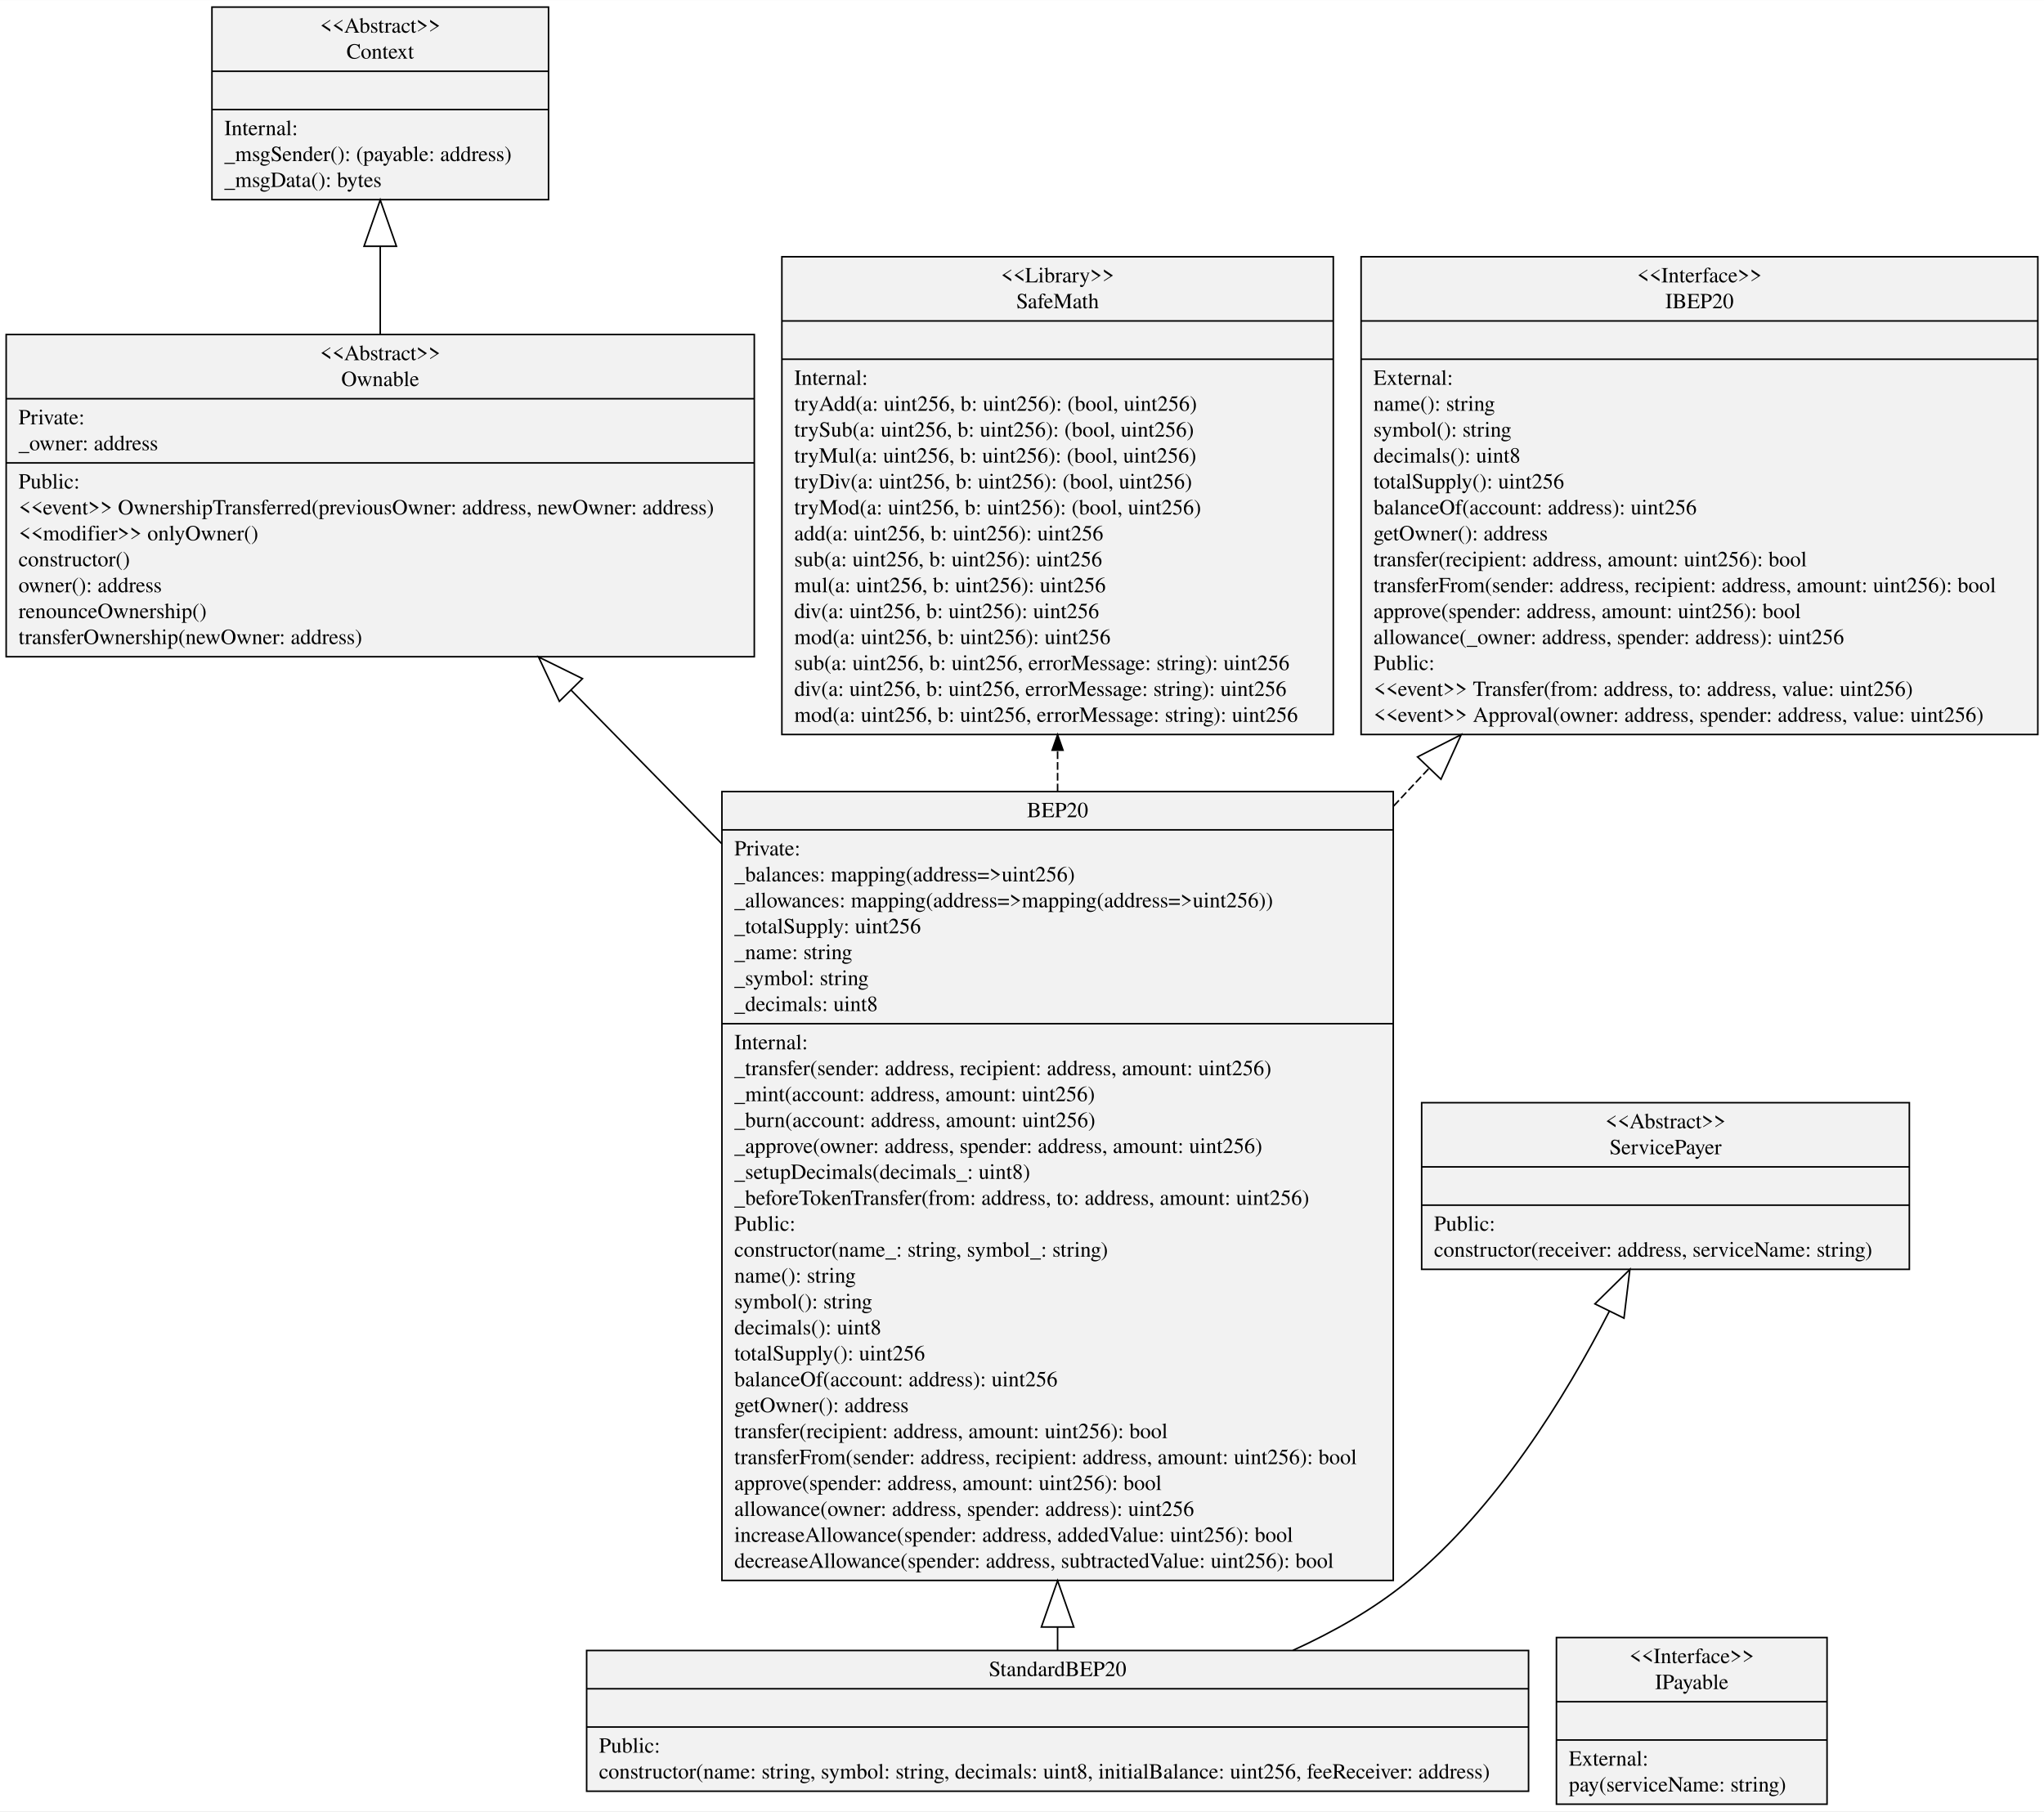
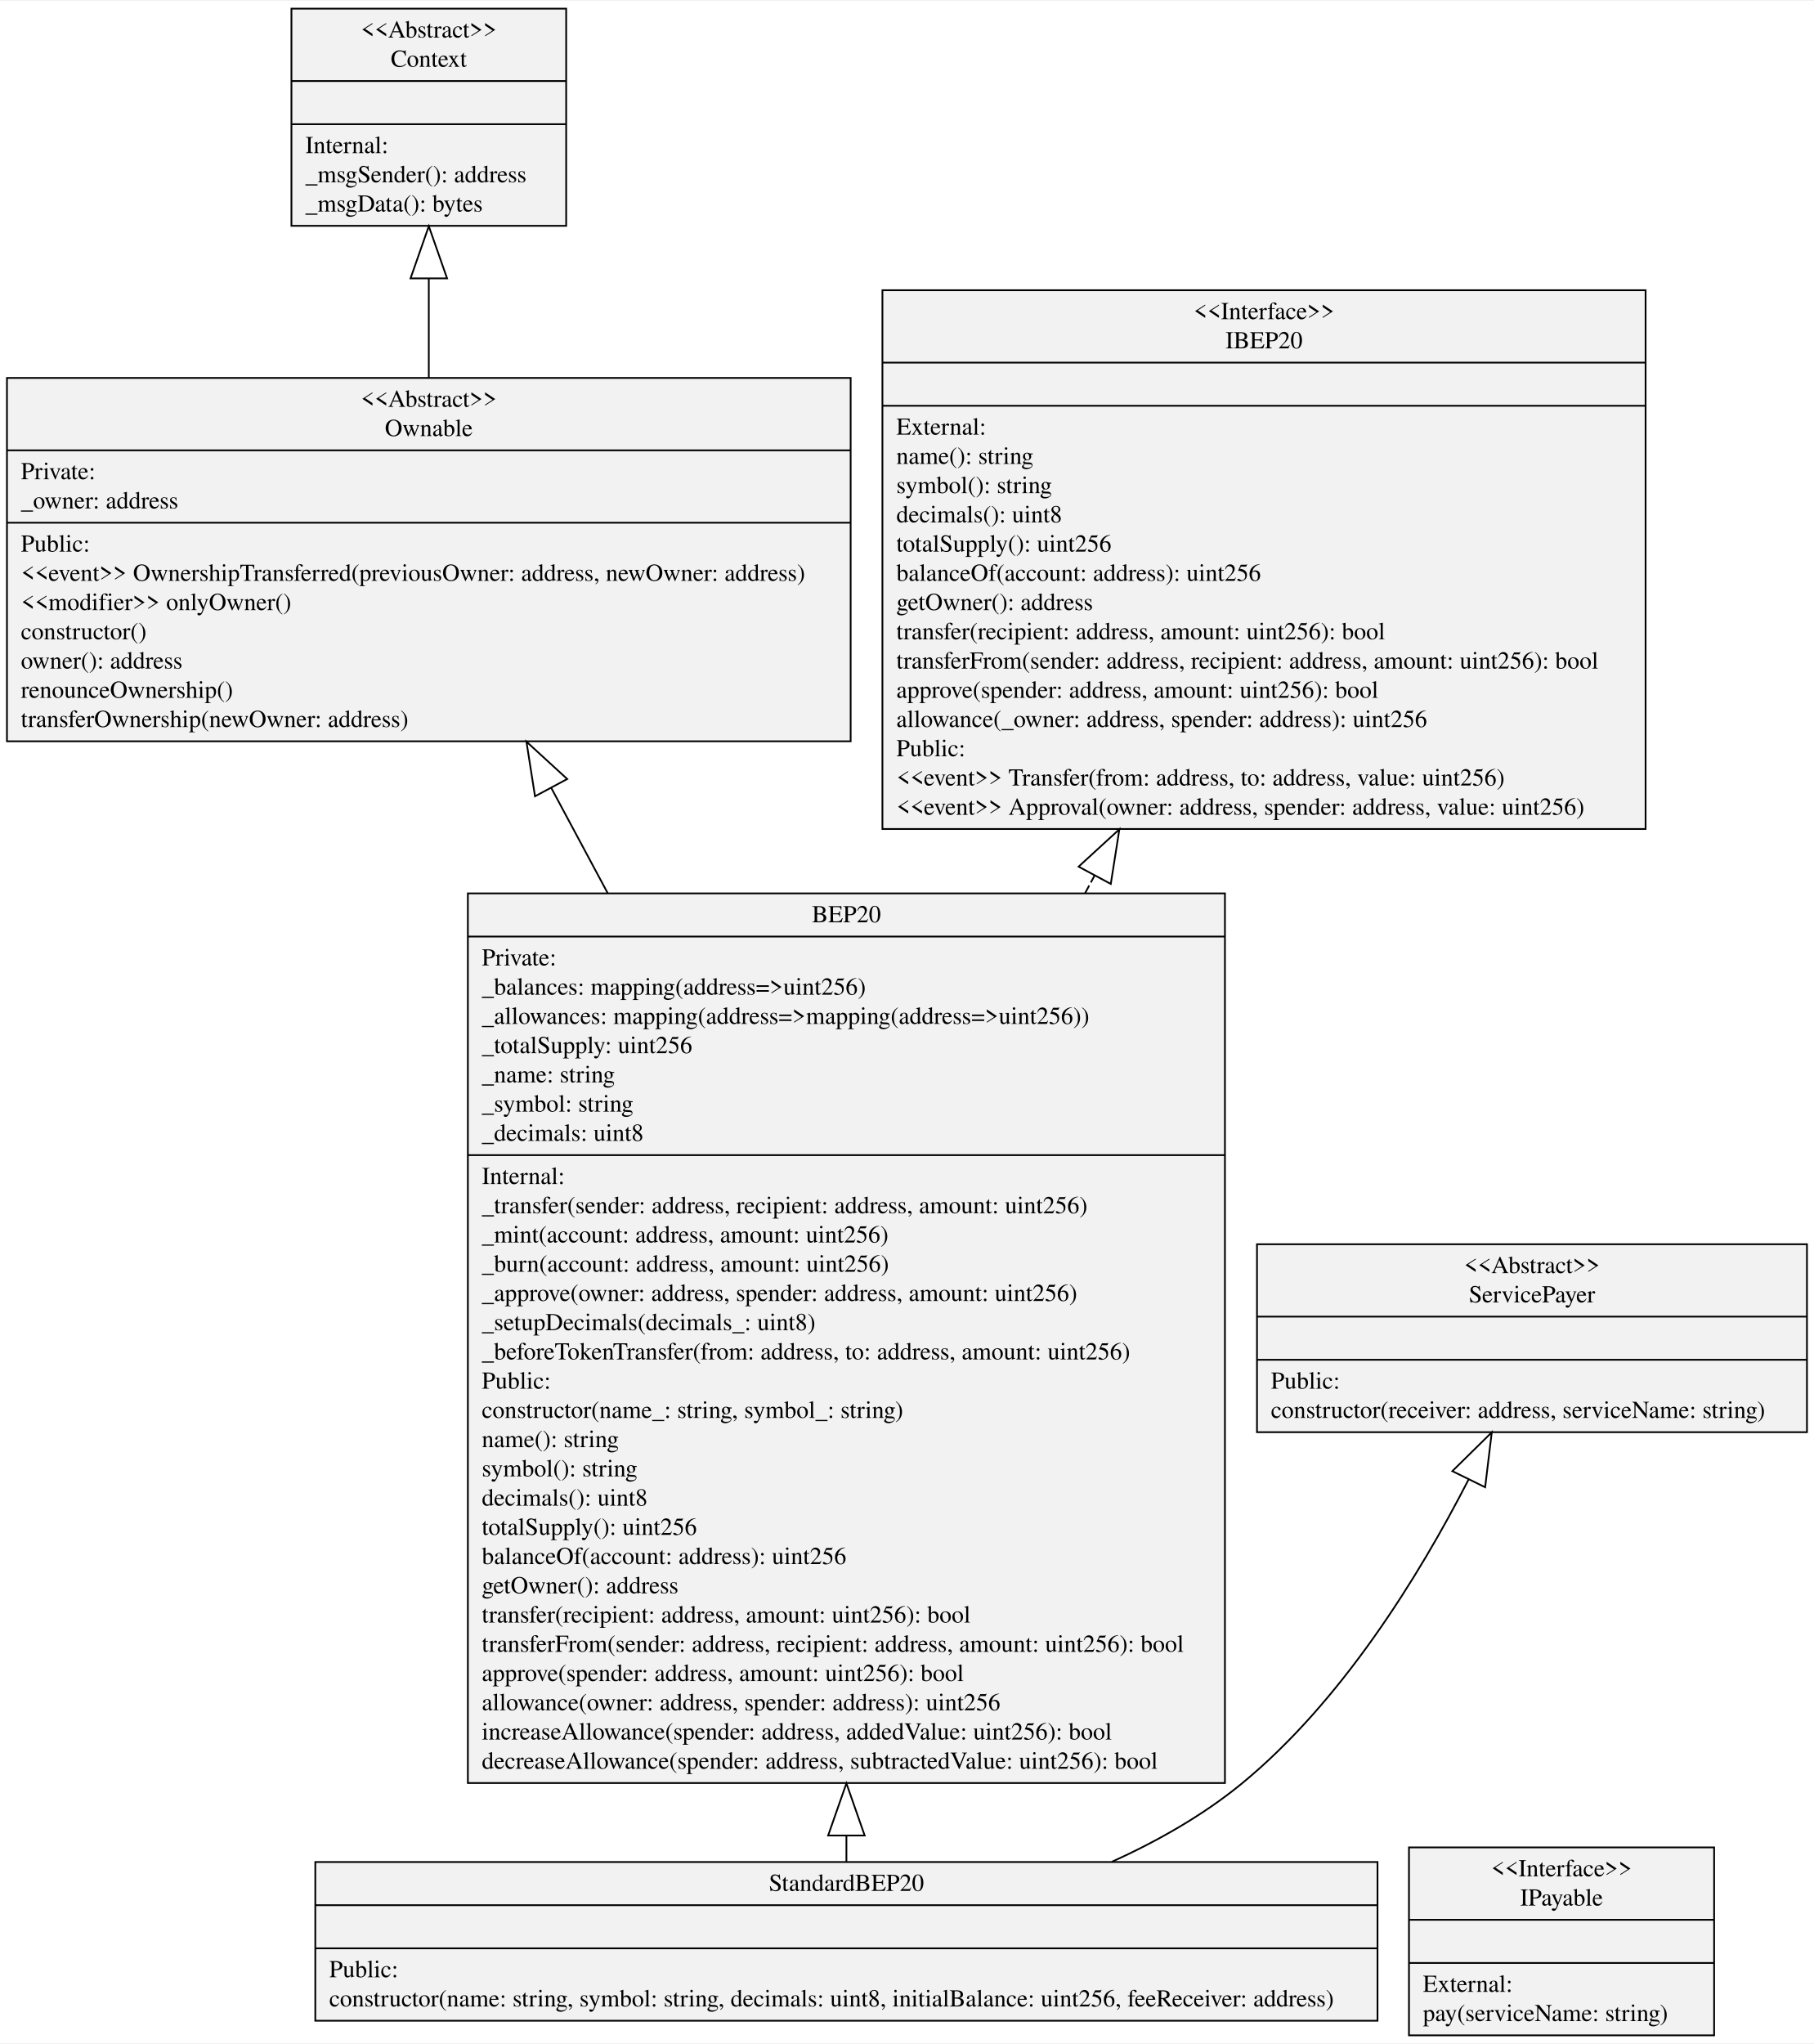
- <svg xmlns="http://www.w3.org/2000/svg" width="1325pt" height="1174pt" viewBox="0.00 0.00 1324.74 1173.60">
+ <svg xmlns="http://www.w3.org/2000/svg" width="1042pt" height="1174pt" viewBox="0.00 0.00 1042.48 1173.60">
  <g id="graph0" class="graph" transform="scale(1 1) rotate(0) translate(4 1169.6)">
-     <polygon fill="#ffffff" stroke="transparent" points="-4,4 -4,-1169.6 1320.737,-1169.6 1320.737,4 -4,4" />
+     <polygon fill="#ffffff" stroke="transparent" points="-4,4 -4,-1169.6 1038.477,-1169.6 1038.477,4 -4,4" />
    <g id="node1" class="node">
-       <polygon fill="#f2f2f2" stroke="#000000" points="133.365,-1040.3 133.365,-1165.1 351.509,-1165.1 351.509,-1040.3 133.365,-1040.3" />
+       <polygon fill="#f2f2f2" stroke="#000000" points="163.488,-1040.3 163.488,-1165.1 321.386,-1165.1 321.386,-1040.3 163.488,-1040.3" />
      <text text-anchor="middle" x="242.437" y="-1148.5" font-family="Times,serif" font-size="14.00" fill="#000000">&lt;&lt;Abstract&gt;&gt;</text>
      <text text-anchor="middle" x="242.437" y="-1131.7" font-family="Times,serif" font-size="14.00" fill="#000000">Context</text>
-       <polyline fill="none" stroke="#000000" points="133.365,-1123.5 351.509,-1123.5 " />
+       <polyline fill="none" stroke="#000000" points="163.488,-1123.5 321.386,-1123.5 " />
      <text text-anchor="middle" x="242.437" y="-1106.9" font-family="Times,serif" font-size="14.00" fill="#000000"> </text>
-       <polyline fill="none" stroke="#000000" points="133.365,-1098.7 351.509,-1098.7 " />
-       <text text-anchor="start" x="141.365" y="-1082.1" font-family="Times,serif" font-size="14.00" fill="#000000">Internal:</text>
-       <text text-anchor="start" x="141.365" y="-1065.3" font-family="Times,serif" font-size="14.00" fill="#000000">    _msgSender(): (payable: address)</text>
-       <text text-anchor="start" x="141.365" y="-1048.5" font-family="Times,serif" font-size="14.00" fill="#000000">    _msgData(): bytes</text>
+       <polyline fill="none" stroke="#000000" points="163.488,-1098.7 321.386,-1098.7 " />
+       <text text-anchor="start" x="171.488" y="-1082.1" font-family="Times,serif" font-size="14.00" fill="#000000">Internal:</text>
+       <text text-anchor="start" x="171.488" y="-1065.3" font-family="Times,serif" font-size="14.00" fill="#000000">    _msgSender(): address</text>
+       <text text-anchor="start" x="171.488" y="-1048.5" font-family="Times,serif" font-size="14.00" fill="#000000">    _msgData(): bytes</text>
    </g>
    <g id="node2" class="node">
      <polygon fill="#f2f2f2" stroke="#000000" points="0,-744.1 0,-952.9 484.874,-952.9 484.874,-744.1 0,-744.1" />
      <text text-anchor="middle" x="242.437" y="-936.3" font-family="Times,serif" font-size="14.00" fill="#000000">&lt;&lt;Abstract&gt;&gt;</text>
      <text text-anchor="middle" x="242.437" y="-919.5" font-family="Times,serif" font-size="14.00" fill="#000000">Ownable</text>
      <polyline fill="none" stroke="#000000" points="0,-911.3 484.874,-911.3 " />
      <text text-anchor="start" x="8" y="-894.7" font-family="Times,serif" font-size="14.00" fill="#000000">Private:</text>
      <text text-anchor="start" x="8" y="-877.9" font-family="Times,serif" font-size="14.00" fill="#000000">   _owner: address</text>
      <polyline fill="none" stroke="#000000" points="0,-869.7 484.874,-869.7 " />
      <text text-anchor="start" x="8" y="-853.1" font-family="Times,serif" font-size="14.00" fill="#000000">Public:</text>
      <text text-anchor="start" x="8" y="-836.3" font-family="Times,serif" font-size="14.00" fill="#000000">    &lt;&lt;event&gt;&gt; OwnershipTransferred(previousOwner: address, newOwner: address)</text>
      <text text-anchor="start" x="8" y="-819.5" font-family="Times,serif" font-size="14.00" fill="#000000">    &lt;&lt;modifier&gt;&gt; onlyOwner()</text>
      <text text-anchor="start" x="8" y="-802.7" font-family="Times,serif" font-size="14.00" fill="#000000">    constructor()</text>
      <text text-anchor="start" x="8" y="-785.9" font-family="Times,serif" font-size="14.00" fill="#000000">    owner(): address</text>
      <text text-anchor="start" x="8" y="-769.1" font-family="Times,serif" font-size="14.00" fill="#000000">    renounceOwnership()</text>
      <text text-anchor="start" x="8" y="-752.3" font-family="Times,serif" font-size="14.00" fill="#000000">    transferOwnership(newOwner: address)</text>
    </g>
    <g id="edge1" class="edge">
      <path fill="none" stroke="#000000" d="M242.437,-952.993C242.437,-971.827 242.437,-991.344 242.437,-1009.819" />
      <polygon fill="none" stroke="#000000" points="231.937,-1010.104 242.437,-1040.103 252.937,-1010.104 231.937,-1010.104" />
    </g>
    <g id="node3" class="node">
-       <polygon fill="#f2f2f2" stroke="#000000" points="502.741,-693.7 502.741,-1003.3 860.133,-1003.3 860.133,-693.7 502.741,-693.7" />
-       <text text-anchor="middle" x="681.437" y="-986.7" font-family="Times,serif" font-size="14.00" fill="#000000">&lt;&lt;Library&gt;&gt;</text>
-       <text text-anchor="middle" x="681.437" y="-969.9" font-family="Times,serif" font-size="14.00" fill="#000000">SafeMath</text>
-       <polyline fill="none" stroke="#000000" points="502.741,-961.7 860.133,-961.7 " />
-       <text text-anchor="middle" x="681.437" y="-945.1" font-family="Times,serif" font-size="14.00" fill="#000000"> </text>
-       <polyline fill="none" stroke="#000000" points="502.741,-936.9 860.133,-936.9 " />
-       <text text-anchor="start" x="510.741" y="-920.3" font-family="Times,serif" font-size="14.00" fill="#000000">Internal:</text>
-       <text text-anchor="start" x="510.741" y="-903.5" font-family="Times,serif" font-size="14.00" fill="#000000">    tryAdd(a: uint256, b: uint256): (bool, uint256)</text>
-       <text text-anchor="start" x="510.741" y="-886.7" font-family="Times,serif" font-size="14.00" fill="#000000">    trySub(a: uint256, b: uint256): (bool, uint256)</text>
-       <text text-anchor="start" x="510.741" y="-869.9" font-family="Times,serif" font-size="14.00" fill="#000000">    tryMul(a: uint256, b: uint256): (bool, uint256)</text>
-       <text text-anchor="start" x="510.741" y="-853.1" font-family="Times,serif" font-size="14.00" fill="#000000">    tryDiv(a: uint256, b: uint256): (bool, uint256)</text>
-       <text text-anchor="start" x="510.741" y="-836.3" font-family="Times,serif" font-size="14.00" fill="#000000">    tryMod(a: uint256, b: uint256): (bool, uint256)</text>
-       <text text-anchor="start" x="510.741" y="-819.5" font-family="Times,serif" font-size="14.00" fill="#000000">    add(a: uint256, b: uint256): uint256</text>
-       <text text-anchor="start" x="510.741" y="-802.7" font-family="Times,serif" font-size="14.00" fill="#000000">    sub(a: uint256, b: uint256): uint256</text>
-       <text text-anchor="start" x="510.741" y="-785.9" font-family="Times,serif" font-size="14.00" fill="#000000">    mul(a: uint256, b: uint256): uint256</text>
-       <text text-anchor="start" x="510.741" y="-769.1" font-family="Times,serif" font-size="14.00" fill="#000000">    div(a: uint256, b: uint256): uint256</text>
-       <text text-anchor="start" x="510.741" y="-752.3" font-family="Times,serif" font-size="14.00" fill="#000000">    mod(a: uint256, b: uint256): uint256</text>
-       <text text-anchor="start" x="510.741" y="-735.5" font-family="Times,serif" font-size="14.00" fill="#000000">    sub(a: uint256, b: uint256, errorMessage: string): uint256</text>
-       <text text-anchor="start" x="510.741" y="-718.7" font-family="Times,serif" font-size="14.00" fill="#000000">    div(a: uint256, b: uint256, errorMessage: string): uint256</text>
-       <text text-anchor="start" x="510.741" y="-701.9" font-family="Times,serif" font-size="14.00" fill="#000000">    mod(a: uint256, b: uint256, errorMessage: string): uint256</text>
+       <polygon fill="#f2f2f2" stroke="#000000" points="503.137,-693.7 503.137,-1003.3 941.737,-1003.3 941.737,-693.7 503.137,-693.7" />
+       <text text-anchor="middle" x="722.437" y="-986.7" font-family="Times,serif" font-size="14.00" fill="#000000">&lt;&lt;Interface&gt;&gt;</text>
+       <text text-anchor="middle" x="722.437" y="-969.9" font-family="Times,serif" font-size="14.00" fill="#000000">IBEP20</text>
+       <polyline fill="none" stroke="#000000" points="503.137,-961.7 941.737,-961.7 " />
+       <text text-anchor="middle" x="722.437" y="-945.1" font-family="Times,serif" font-size="14.00" fill="#000000"> </text>
+       <polyline fill="none" stroke="#000000" points="503.137,-936.9 941.737,-936.9 " />
+       <text text-anchor="start" x="511.137" y="-920.3" font-family="Times,serif" font-size="14.00" fill="#000000">External:</text>
+       <text text-anchor="start" x="511.137" y="-903.5" font-family="Times,serif" font-size="14.00" fill="#000000">     name(): string</text>
+       <text text-anchor="start" x="511.137" y="-886.7" font-family="Times,serif" font-size="14.00" fill="#000000">     symbol(): string</text>
+       <text text-anchor="start" x="511.137" y="-869.9" font-family="Times,serif" font-size="14.00" fill="#000000">     decimals(): uint8</text>
+       <text text-anchor="start" x="511.137" y="-853.1" font-family="Times,serif" font-size="14.00" fill="#000000">     totalSupply(): uint256</text>
+       <text text-anchor="start" x="511.137" y="-836.3" font-family="Times,serif" font-size="14.00" fill="#000000">     balanceOf(account: address): uint256</text>
+       <text text-anchor="start" x="511.137" y="-819.5" font-family="Times,serif" font-size="14.00" fill="#000000">     getOwner(): address</text>
+       <text text-anchor="start" x="511.137" y="-802.7" font-family="Times,serif" font-size="14.00" fill="#000000">     transfer(recipient: address, amount: uint256): bool</text>
+       <text text-anchor="start" x="511.137" y="-785.9" font-family="Times,serif" font-size="14.00" fill="#000000">     transferFrom(sender: address, recipient: address, amount: uint256): bool</text>
+       <text text-anchor="start" x="511.137" y="-769.1" font-family="Times,serif" font-size="14.00" fill="#000000">     approve(spender: address, amount: uint256): bool</text>
+       <text text-anchor="start" x="511.137" y="-752.3" font-family="Times,serif" font-size="14.00" fill="#000000">     allowance(_owner: address, spender: address): uint256</text>
+       <text text-anchor="start" x="511.137" y="-735.5" font-family="Times,serif" font-size="14.00" fill="#000000">Public:</text>
+       <text text-anchor="start" x="511.137" y="-718.7" font-family="Times,serif" font-size="14.00" fill="#000000">    &lt;&lt;event&gt;&gt; Transfer(from: address, to: address, value: uint256)</text>
+       <text text-anchor="start" x="511.137" y="-701.9" font-family="Times,serif" font-size="14.00" fill="#000000">    &lt;&lt;event&gt;&gt; Approval(owner: address, spender: address, value: uint256)</text>
    </g>
    <g id="node4" class="node">
-       <polygon fill="#f2f2f2" stroke="#000000" points="878.137,-693.7 878.137,-1003.3 1316.737,-1003.3 1316.737,-693.7 878.137,-693.7" />
-       <text text-anchor="middle" x="1097.437" y="-986.7" font-family="Times,serif" font-size="14.00" fill="#000000">&lt;&lt;Interface&gt;&gt;</text>
-       <text text-anchor="middle" x="1097.437" y="-969.9" font-family="Times,serif" font-size="14.00" fill="#000000">IBEP20</text>
-       <polyline fill="none" stroke="#000000" points="878.137,-961.7 1316.737,-961.7 " />
-       <text text-anchor="middle" x="1097.437" y="-945.1" font-family="Times,serif" font-size="14.00" fill="#000000"> </text>
-       <polyline fill="none" stroke="#000000" points="878.137,-936.9 1316.737,-936.9 " />
-       <text text-anchor="start" x="886.137" y="-920.3" font-family="Times,serif" font-size="14.00" fill="#000000">External:</text>
-       <text text-anchor="start" x="886.137" y="-903.5" font-family="Times,serif" font-size="14.00" fill="#000000">     name(): string</text>
-       <text text-anchor="start" x="886.137" y="-886.7" font-family="Times,serif" font-size="14.00" fill="#000000">     symbol(): string</text>
-       <text text-anchor="start" x="886.137" y="-869.9" font-family="Times,serif" font-size="14.00" fill="#000000">     decimals(): uint8</text>
-       <text text-anchor="start" x="886.137" y="-853.1" font-family="Times,serif" font-size="14.00" fill="#000000">     totalSupply(): uint256</text>
-       <text text-anchor="start" x="886.137" y="-836.3" font-family="Times,serif" font-size="14.00" fill="#000000">     balanceOf(account: address): uint256</text>
-       <text text-anchor="start" x="886.137" y="-819.5" font-family="Times,serif" font-size="14.00" fill="#000000">     getOwner(): address</text>
-       <text text-anchor="start" x="886.137" y="-802.7" font-family="Times,serif" font-size="14.00" fill="#000000">     transfer(recipient: address, amount: uint256): bool</text>
-       <text text-anchor="start" x="886.137" y="-785.9" font-family="Times,serif" font-size="14.00" fill="#000000">     transferFrom(sender: address, recipient: address, amount: uint256): bool</text>
-       <text text-anchor="start" x="886.137" y="-769.1" font-family="Times,serif" font-size="14.00" fill="#000000">     approve(spender: address, amount: uint256): bool</text>
-       <text text-anchor="start" x="886.137" y="-752.3" font-family="Times,serif" font-size="14.00" fill="#000000">     allowance(_owner: address, spender: address): uint256</text>
-       <text text-anchor="start" x="886.137" y="-735.5" font-family="Times,serif" font-size="14.00" fill="#000000">Public:</text>
-       <text text-anchor="start" x="886.137" y="-718.7" font-family="Times,serif" font-size="14.00" fill="#000000">    &lt;&lt;event&gt;&gt; Transfer(from: address, to: address, value: uint256)</text>
-       <text text-anchor="start" x="886.137" y="-701.9" font-family="Times,serif" font-size="14.00" fill="#000000">    &lt;&lt;event&gt;&gt; Approval(owner: address, spender: address, value: uint256)</text>
+       <polygon fill="#f2f2f2" stroke="#000000" points="264.887,-145.5 264.887,-656.7 699.987,-656.7 699.987,-145.5 264.887,-145.5" />
+       <text text-anchor="middle" x="482.437" y="-640.1" font-family="Times,serif" font-size="14.00" fill="#000000">BEP20</text>
+       <polyline fill="none" stroke="#000000" points="264.887,-631.9 699.987,-631.9 " />
+       <text text-anchor="start" x="272.887" y="-615.3" font-family="Times,serif" font-size="14.00" fill="#000000">Private:</text>
+       <text text-anchor="start" x="272.887" y="-598.5" font-family="Times,serif" font-size="14.00" fill="#000000">   _balances: mapping(address=&gt;uint256)</text>
+       <text text-anchor="start" x="272.887" y="-581.7" font-family="Times,serif" font-size="14.00" fill="#000000">   _allowances: mapping(address=&gt;mapping(address=&gt;uint256))</text>
+       <text text-anchor="start" x="272.887" y="-564.9" font-family="Times,serif" font-size="14.00" fill="#000000">   _totalSupply: uint256</text>
+       <text text-anchor="start" x="272.887" y="-548.1" font-family="Times,serif" font-size="14.00" fill="#000000">   _name: string</text>
+       <text text-anchor="start" x="272.887" y="-531.3" font-family="Times,serif" font-size="14.00" fill="#000000">   _symbol: string</text>
+       <text text-anchor="start" x="272.887" y="-514.5" font-family="Times,serif" font-size="14.00" fill="#000000">   _decimals: uint8</text>
+       <polyline fill="none" stroke="#000000" points="264.887,-506.3 699.987,-506.3 " />
+       <text text-anchor="start" x="272.887" y="-489.7" font-family="Times,serif" font-size="14.00" fill="#000000">Internal:</text>
+       <text text-anchor="start" x="272.887" y="-472.9" font-family="Times,serif" font-size="14.00" fill="#000000">    _transfer(sender: address, recipient: address, amount: uint256)</text>
+       <text text-anchor="start" x="272.887" y="-456.1" font-family="Times,serif" font-size="14.00" fill="#000000">    _mint(account: address, amount: uint256)</text>
+       <text text-anchor="start" x="272.887" y="-439.3" font-family="Times,serif" font-size="14.00" fill="#000000">    _burn(account: address, amount: uint256)</text>
+       <text text-anchor="start" x="272.887" y="-422.5" font-family="Times,serif" font-size="14.00" fill="#000000">    _approve(owner: address, spender: address, amount: uint256)</text>
+       <text text-anchor="start" x="272.887" y="-405.7" font-family="Times,serif" font-size="14.00" fill="#000000">    _setupDecimals(decimals_: uint8)</text>
+       <text text-anchor="start" x="272.887" y="-388.9" font-family="Times,serif" font-size="14.00" fill="#000000">    _beforeTokenTransfer(from: address, to: address, amount: uint256)</text>
+       <text text-anchor="start" x="272.887" y="-372.1" font-family="Times,serif" font-size="14.00" fill="#000000">Public:</text>
+       <text text-anchor="start" x="272.887" y="-355.3" font-family="Times,serif" font-size="14.00" fill="#000000">    constructor(name_: string, symbol_: string)</text>
+       <text text-anchor="start" x="272.887" y="-338.5" font-family="Times,serif" font-size="14.00" fill="#000000">    name(): string</text>
+       <text text-anchor="start" x="272.887" y="-321.7" font-family="Times,serif" font-size="14.00" fill="#000000">    symbol(): string</text>
+       <text text-anchor="start" x="272.887" y="-304.9" font-family="Times,serif" font-size="14.00" fill="#000000">    decimals(): uint8</text>
+       <text text-anchor="start" x="272.887" y="-288.1" font-family="Times,serif" font-size="14.00" fill="#000000">    totalSupply(): uint256</text>
+       <text text-anchor="start" x="272.887" y="-271.3" font-family="Times,serif" font-size="14.00" fill="#000000">    balanceOf(account: address): uint256</text>
+       <text text-anchor="start" x="272.887" y="-254.5" font-family="Times,serif" font-size="14.00" fill="#000000">    getOwner(): address</text>
+       <text text-anchor="start" x="272.887" y="-237.7" font-family="Times,serif" font-size="14.00" fill="#000000">    transfer(recipient: address, amount: uint256): bool</text>
+       <text text-anchor="start" x="272.887" y="-220.9" font-family="Times,serif" font-size="14.00" fill="#000000">    transferFrom(sender: address, recipient: address, amount: uint256): bool</text>
+       <text text-anchor="start" x="272.887" y="-204.1" font-family="Times,serif" font-size="14.00" fill="#000000">    approve(spender: address, amount: uint256): bool</text>
+       <text text-anchor="start" x="272.887" y="-187.3" font-family="Times,serif" font-size="14.00" fill="#000000">    allowance(owner: address, spender: address): uint256</text>
+       <text text-anchor="start" x="272.887" y="-170.5" font-family="Times,serif" font-size="14.00" fill="#000000">    increaseAllowance(spender: address, addedValue: uint256): bool</text>
+       <text text-anchor="start" x="272.887" y="-153.7" font-family="Times,serif" font-size="14.00" fill="#000000">    decreaseAllowance(spender: address, subtractedValue: uint256): bool</text>
+     </g>
+     <g id="edge2" class="edge">
+       <path fill="none" stroke="#000000" d="M345.263,-656.815C334.094,-677.636 323.127,-698.08 312.762,-717.403" />
+       <polygon fill="none" stroke="#000000" points="303.477,-712.5 298.548,-743.9 321.982,-722.427 303.477,-712.5" />
+     </g>
+     <g id="edge3" class="edge">
+       <path fill="none" stroke="#000000" stroke-dasharray="5,2" d="M619.611,-656.815C621.434,-660.214 623.252,-663.602 625.063,-666.978" />
+       <polygon fill="none" stroke="#000000" points="615.878,-672.069 639.312,-693.542 634.384,-662.142 615.878,-672.069" />
    </g>
    <g id="node5" class="node">
-       <polygon fill="#f2f2f2" stroke="#000000" points="463.887,-145.5 463.887,-656.7 898.987,-656.7 898.987,-145.5 463.887,-145.5" />
-       <text text-anchor="middle" x="681.437" y="-640.1" font-family="Times,serif" font-size="14.00" fill="#000000">BEP20</text>
-       <polyline fill="none" stroke="#000000" points="463.887,-631.9 898.987,-631.9 " />
-       <text text-anchor="start" x="471.887" y="-615.3" font-family="Times,serif" font-size="14.00" fill="#000000">Private:</text>
-       <text text-anchor="start" x="471.887" y="-598.5" font-family="Times,serif" font-size="14.00" fill="#000000">   _balances: mapping(address=&gt;uint256)</text>
-       <text text-anchor="start" x="471.887" y="-581.7" font-family="Times,serif" font-size="14.00" fill="#000000">   _allowances: mapping(address=&gt;mapping(address=&gt;uint256))</text>
-       <text text-anchor="start" x="471.887" y="-564.9" font-family="Times,serif" font-size="14.00" fill="#000000">   _totalSupply: uint256</text>
-       <text text-anchor="start" x="471.887" y="-548.1" font-family="Times,serif" font-size="14.00" fill="#000000">   _name: string</text>
-       <text text-anchor="start" x="471.887" y="-531.3" font-family="Times,serif" font-size="14.00" fill="#000000">   _symbol: string</text>
-       <text text-anchor="start" x="471.887" y="-514.5" font-family="Times,serif" font-size="14.00" fill="#000000">   _decimals: uint8</text>
-       <polyline fill="none" stroke="#000000" points="463.887,-506.3 898.987,-506.3 " />
-       <text text-anchor="start" x="471.887" y="-489.7" font-family="Times,serif" font-size="14.00" fill="#000000">Internal:</text>
-       <text text-anchor="start" x="471.887" y="-472.9" font-family="Times,serif" font-size="14.00" fill="#000000">    _transfer(sender: address, recipient: address, amount: uint256)</text>
-       <text text-anchor="start" x="471.887" y="-456.1" font-family="Times,serif" font-size="14.00" fill="#000000">    _mint(account: address, amount: uint256)</text>
-       <text text-anchor="start" x="471.887" y="-439.3" font-family="Times,serif" font-size="14.00" fill="#000000">    _burn(account: address, amount: uint256)</text>
-       <text text-anchor="start" x="471.887" y="-422.5" font-family="Times,serif" font-size="14.00" fill="#000000">    _approve(owner: address, spender: address, amount: uint256)</text>
-       <text text-anchor="start" x="471.887" y="-405.7" font-family="Times,serif" font-size="14.00" fill="#000000">    _setupDecimals(decimals_: uint8)</text>
-       <text text-anchor="start" x="471.887" y="-388.9" font-family="Times,serif" font-size="14.00" fill="#000000">    _beforeTokenTransfer(from: address, to: address, amount: uint256)</text>
-       <text text-anchor="start" x="471.887" y="-372.1" font-family="Times,serif" font-size="14.00" fill="#000000">Public:</text>
-       <text text-anchor="start" x="471.887" y="-355.3" font-family="Times,serif" font-size="14.00" fill="#000000">    constructor(name_: string, symbol_: string)</text>
-       <text text-anchor="start" x="471.887" y="-338.5" font-family="Times,serif" font-size="14.00" fill="#000000">    name(): string</text>
-       <text text-anchor="start" x="471.887" y="-321.7" font-family="Times,serif" font-size="14.00" fill="#000000">    symbol(): string</text>
-       <text text-anchor="start" x="471.887" y="-304.9" font-family="Times,serif" font-size="14.00" fill="#000000">    decimals(): uint8</text>
-       <text text-anchor="start" x="471.887" y="-288.1" font-family="Times,serif" font-size="14.00" fill="#000000">    totalSupply(): uint256</text>
-       <text text-anchor="start" x="471.887" y="-271.3" font-family="Times,serif" font-size="14.00" fill="#000000">    balanceOf(account: address): uint256</text>
-       <text text-anchor="start" x="471.887" y="-254.5" font-family="Times,serif" font-size="14.00" fill="#000000">    getOwner(): address</text>
-       <text text-anchor="start" x="471.887" y="-237.7" font-family="Times,serif" font-size="14.00" fill="#000000">    transfer(recipient: address, amount: uint256): bool</text>
-       <text text-anchor="start" x="471.887" y="-220.9" font-family="Times,serif" font-size="14.00" fill="#000000">    transferFrom(sender: address, recipient: address, amount: uint256): bool</text>
-       <text text-anchor="start" x="471.887" y="-204.1" font-family="Times,serif" font-size="14.00" fill="#000000">    approve(spender: address, amount: uint256): bool</text>
-       <text text-anchor="start" x="471.887" y="-187.3" font-family="Times,serif" font-size="14.00" fill="#000000">    allowance(owner: address, spender: address): uint256</text>
-       <text text-anchor="start" x="471.887" y="-170.5" font-family="Times,serif" font-size="14.00" fill="#000000">    increaseAllowance(spender: address, addedValue: uint256): bool</text>
-       <text text-anchor="start" x="471.887" y="-153.7" font-family="Times,serif" font-size="14.00" fill="#000000">    decreaseAllowance(spender: address, subtractedValue: uint256): bool</text>
+       <polygon fill="#f2f2f2" stroke="#000000" points="805.748,-.5 805.748,-108.5 981.126,-108.5 981.126,-.5 805.748,-.5" />
+       <text text-anchor="middle" x="893.437" y="-91.9" font-family="Times,serif" font-size="14.00" fill="#000000">&lt;&lt;Interface&gt;&gt;</text>
+       <text text-anchor="middle" x="893.437" y="-75.1" font-family="Times,serif" font-size="14.00" fill="#000000">IPayable</text>
+       <polyline fill="none" stroke="#000000" points="805.748,-66.9 981.126,-66.9 " />
+       <text text-anchor="middle" x="893.437" y="-50.3" font-family="Times,serif" font-size="14.00" fill="#000000"> </text>
+       <polyline fill="none" stroke="#000000" points="805.748,-42.1 981.126,-42.1 " />
+       <text text-anchor="start" x="813.748" y="-25.5" font-family="Times,serif" font-size="14.00" fill="#000000">External:</text>
+       <text text-anchor="start" x="813.748" y="-8.7" font-family="Times,serif" font-size="14.00" fill="#000000">     pay(serviceName: string)</text>
    </g>
-     <g id="edge2" class="edge">
-       <path fill="none" stroke="#000000" d="M463.866,-622.834C430.307,-657.036 396.687,-691.299 366.145,-722.425" />
-       <polygon fill="none" stroke="#000000" points="358.532,-715.192 345.015,-743.959 373.521,-729.9 358.532,-715.192" />
+     <g id="node6" class="node">
+       <polygon fill="#f2f2f2" stroke="#000000" points="718.397,-347.1 718.397,-455.1 1034.477,-455.1 1034.477,-347.1 718.397,-347.1" />
+       <text text-anchor="middle" x="876.437" y="-438.5" font-family="Times,serif" font-size="14.00" fill="#000000">&lt;&lt;Abstract&gt;&gt;</text>
+       <text text-anchor="middle" x="876.437" y="-421.7" font-family="Times,serif" font-size="14.00" fill="#000000">ServicePayer</text>
+       <polyline fill="none" stroke="#000000" points="718.397,-413.5 1034.477,-413.5 " />
+       <text text-anchor="middle" x="876.437" y="-396.9" font-family="Times,serif" font-size="14.00" fill="#000000"> </text>
+       <polyline fill="none" stroke="#000000" points="718.397,-388.7 1034.477,-388.7 " />
+       <text text-anchor="start" x="726.397" y="-372.1" font-family="Times,serif" font-size="14.00" fill="#000000">Public:</text>
+       <text text-anchor="start" x="726.397" y="-355.3" font-family="Times,serif" font-size="14.00" fill="#000000">    constructor(receiver: address, serviceName: string)</text>
+     </g>
+     <g id="node7" class="node">
+       <polygon fill="#f2f2f2" stroke="#000000" points="177.207,-8.9 177.207,-100.1 787.667,-100.1 787.667,-8.9 177.207,-8.9" />
+       <text text-anchor="middle" x="482.437" y="-83.5" font-family="Times,serif" font-size="14.00" fill="#000000">StandardBEP20</text>
+       <polyline fill="none" stroke="#000000" points="177.207,-75.3 787.667,-75.3 " />
+       <text text-anchor="middle" x="482.437" y="-58.7" font-family="Times,serif" font-size="14.00" fill="#000000"> </text>
+       <polyline fill="none" stroke="#000000" points="177.207,-50.5 787.667,-50.5 " />
+       <text text-anchor="start" x="185.207" y="-33.9" font-family="Times,serif" font-size="14.00" fill="#000000">Public:</text>
+       <text text-anchor="start" x="185.207" y="-17.1" font-family="Times,serif" font-size="14.00" fill="#000000">    constructor(name: string, symbol: string, decimals: uint8, initialBalance: uint256, feeReceiver: address)</text>
    </g>
    <g id="edge4" class="edge">
-       <path fill="none" stroke="#000000" stroke-dasharray="5,2" d="M681.437,-656.815C681.437,-665.749 681.437,-674.613 681.437,-683.349" />
-       <polygon fill="#000000" stroke="#000000" points="677.937,-683.542 681.437,-693.542 684.937,-683.542 677.937,-683.542" />
-     </g>
-     <g id="edge3" class="edge">
-       <path fill="none" stroke="#000000" stroke-dasharray="5,2" d="M899.257,-647.357C902.331,-650.664 905.392,-653.947 908.437,-657.2 912.973,-662.047 917.588,-666.945 922.26,-671.875" />
-       <polygon fill="none" stroke="#000000" points="914.719,-679.182 943.033,-693.624 929.905,-664.677 914.719,-679.182" />
-     </g>
-     <g id="node6" class="node">
-       <polygon fill="#f2f2f2" stroke="#000000" points="1004.748,-.5 1004.748,-108.5 1180.126,-108.5 1180.126,-.5 1004.748,-.5" />
-       <text text-anchor="middle" x="1092.437" y="-91.9" font-family="Times,serif" font-size="14.00" fill="#000000">&lt;&lt;Interface&gt;&gt;</text>
-       <text text-anchor="middle" x="1092.437" y="-75.1" font-family="Times,serif" font-size="14.00" fill="#000000">IPayable</text>
-       <polyline fill="none" stroke="#000000" points="1004.748,-66.9 1180.126,-66.9 " />
-       <text text-anchor="middle" x="1092.437" y="-50.3" font-family="Times,serif" font-size="14.00" fill="#000000"> </text>
-       <polyline fill="none" stroke="#000000" points="1004.748,-42.1 1180.126,-42.1 " />
-       <text text-anchor="start" x="1012.748" y="-25.5" font-family="Times,serif" font-size="14.00" fill="#000000">External:</text>
-       <text text-anchor="start" x="1012.748" y="-8.7" font-family="Times,serif" font-size="14.00" fill="#000000">     pay(serviceName: string)</text>
-     </g>
-     <g id="node7" class="node">
-       <polygon fill="#f2f2f2" stroke="#000000" points="917.397,-347.1 917.397,-455.1 1233.477,-455.1 1233.477,-347.1 917.397,-347.1" />
-       <text text-anchor="middle" x="1075.437" y="-438.5" font-family="Times,serif" font-size="14.00" fill="#000000">&lt;&lt;Abstract&gt;&gt;</text>
-       <text text-anchor="middle" x="1075.437" y="-421.7" font-family="Times,serif" font-size="14.00" fill="#000000">ServicePayer</text>
-       <polyline fill="none" stroke="#000000" points="917.397,-413.5 1233.477,-413.5 " />
-       <text text-anchor="middle" x="1075.437" y="-396.9" font-family="Times,serif" font-size="14.00" fill="#000000"> </text>
-       <polyline fill="none" stroke="#000000" points="917.397,-388.7 1233.477,-388.7 " />
-       <text text-anchor="start" x="925.397" y="-372.1" font-family="Times,serif" font-size="14.00" fill="#000000">Public:</text>
-       <text text-anchor="start" x="925.397" y="-355.3" font-family="Times,serif" font-size="14.00" fill="#000000">    constructor(receiver: address, serviceName: string)</text>
-     </g>
-     <g id="node8" class="node">
-       <polygon fill="#f2f2f2" stroke="#000000" points="376.207,-8.9 376.207,-100.1 986.667,-100.1 986.667,-8.9 376.207,-8.9" />
-       <text text-anchor="middle" x="681.437" y="-83.5" font-family="Times,serif" font-size="14.00" fill="#000000">StandardBEP20</text>
-       <polyline fill="none" stroke="#000000" points="376.207,-75.3 986.667,-75.3 " />
-       <text text-anchor="middle" x="681.437" y="-58.7" font-family="Times,serif" font-size="14.00" fill="#000000"> </text>
-       <polyline fill="none" stroke="#000000" points="376.207,-50.5 986.667,-50.5 " />
-       <text text-anchor="start" x="384.207" y="-33.9" font-family="Times,serif" font-size="14.00" fill="#000000">Public:</text>
-       <text text-anchor="start" x="384.207" y="-17.1" font-family="Times,serif" font-size="14.00" fill="#000000">    constructor(name: string, symbol: string, decimals: uint8, initialBalance: uint256, feeReceiver: address)</text>
+       <path fill="none" stroke="#000000" d="M482.437,-100.168C482.437,-104.892 482.437,-109.899 482.437,-115.15" />
+       <polygon fill="none" stroke="#000000" points="471.937,-115.321 482.437,-145.321 492.937,-115.321 471.937,-115.321" />
    </g>
    <g id="edge5" class="edge">
-       <path fill="none" stroke="#000000" d="M681.437,-100.168C681.437,-104.892 681.437,-109.899 681.437,-115.15" />
-       <polygon fill="none" stroke="#000000" points="670.937,-115.321 681.437,-145.321 691.937,-115.321 670.937,-115.321" />
-     </g>
-     <g id="edge6" class="edge">
-       <path fill="none" stroke="#000000" d="M833.968,-100.199C860.415,-112.209 886.445,-126.99 908.437,-145 965.921,-192.074 1010.471,-264.236 1039.045,-319.977" />
-       <polygon fill="none" stroke="#000000" points="1029.676,-324.72 1052.33,-347.016 1048.524,-315.46 1029.676,-324.72" />
+       <path fill="none" stroke="#000000" d="M634.968,-100.199C661.415,-112.209 687.445,-126.99 709.437,-145 766.921,-192.074 811.471,-264.236 840.045,-319.977" />
+       <polygon fill="none" stroke="#000000" points="830.676,-324.72 853.33,-347.016 849.524,-315.46 830.676,-324.72" />
    </g>
  </g>
</svg>
